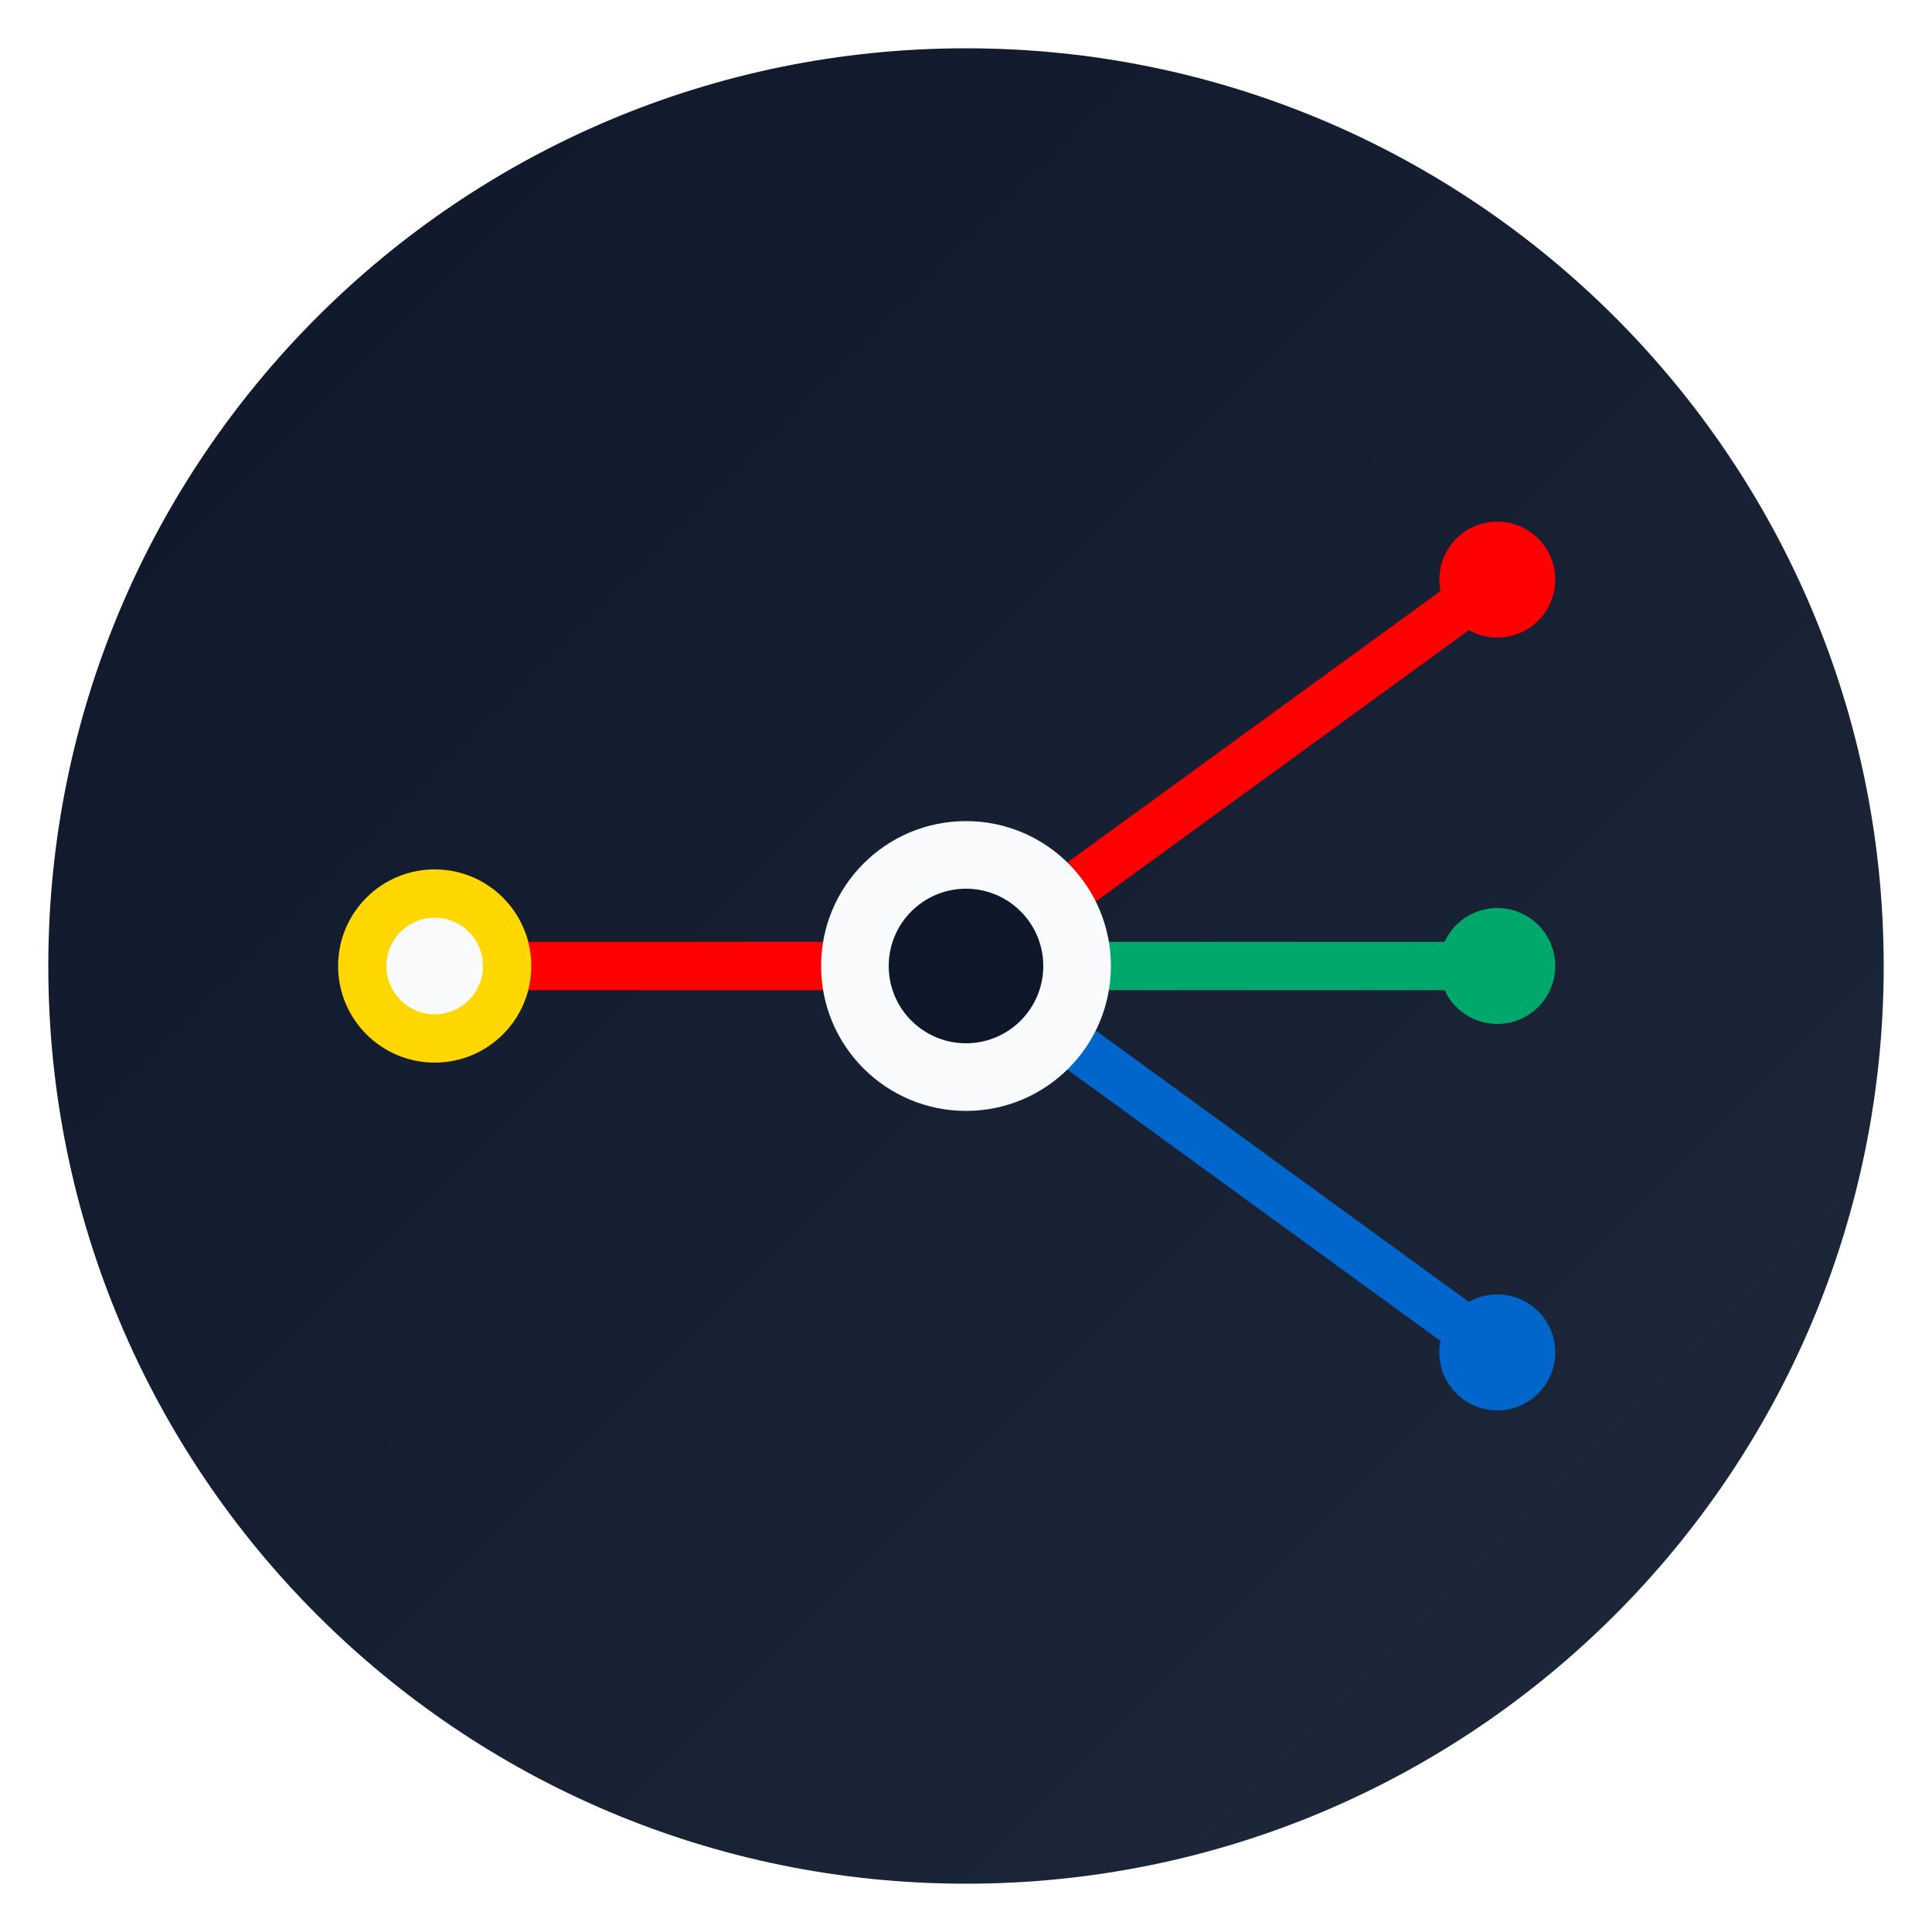
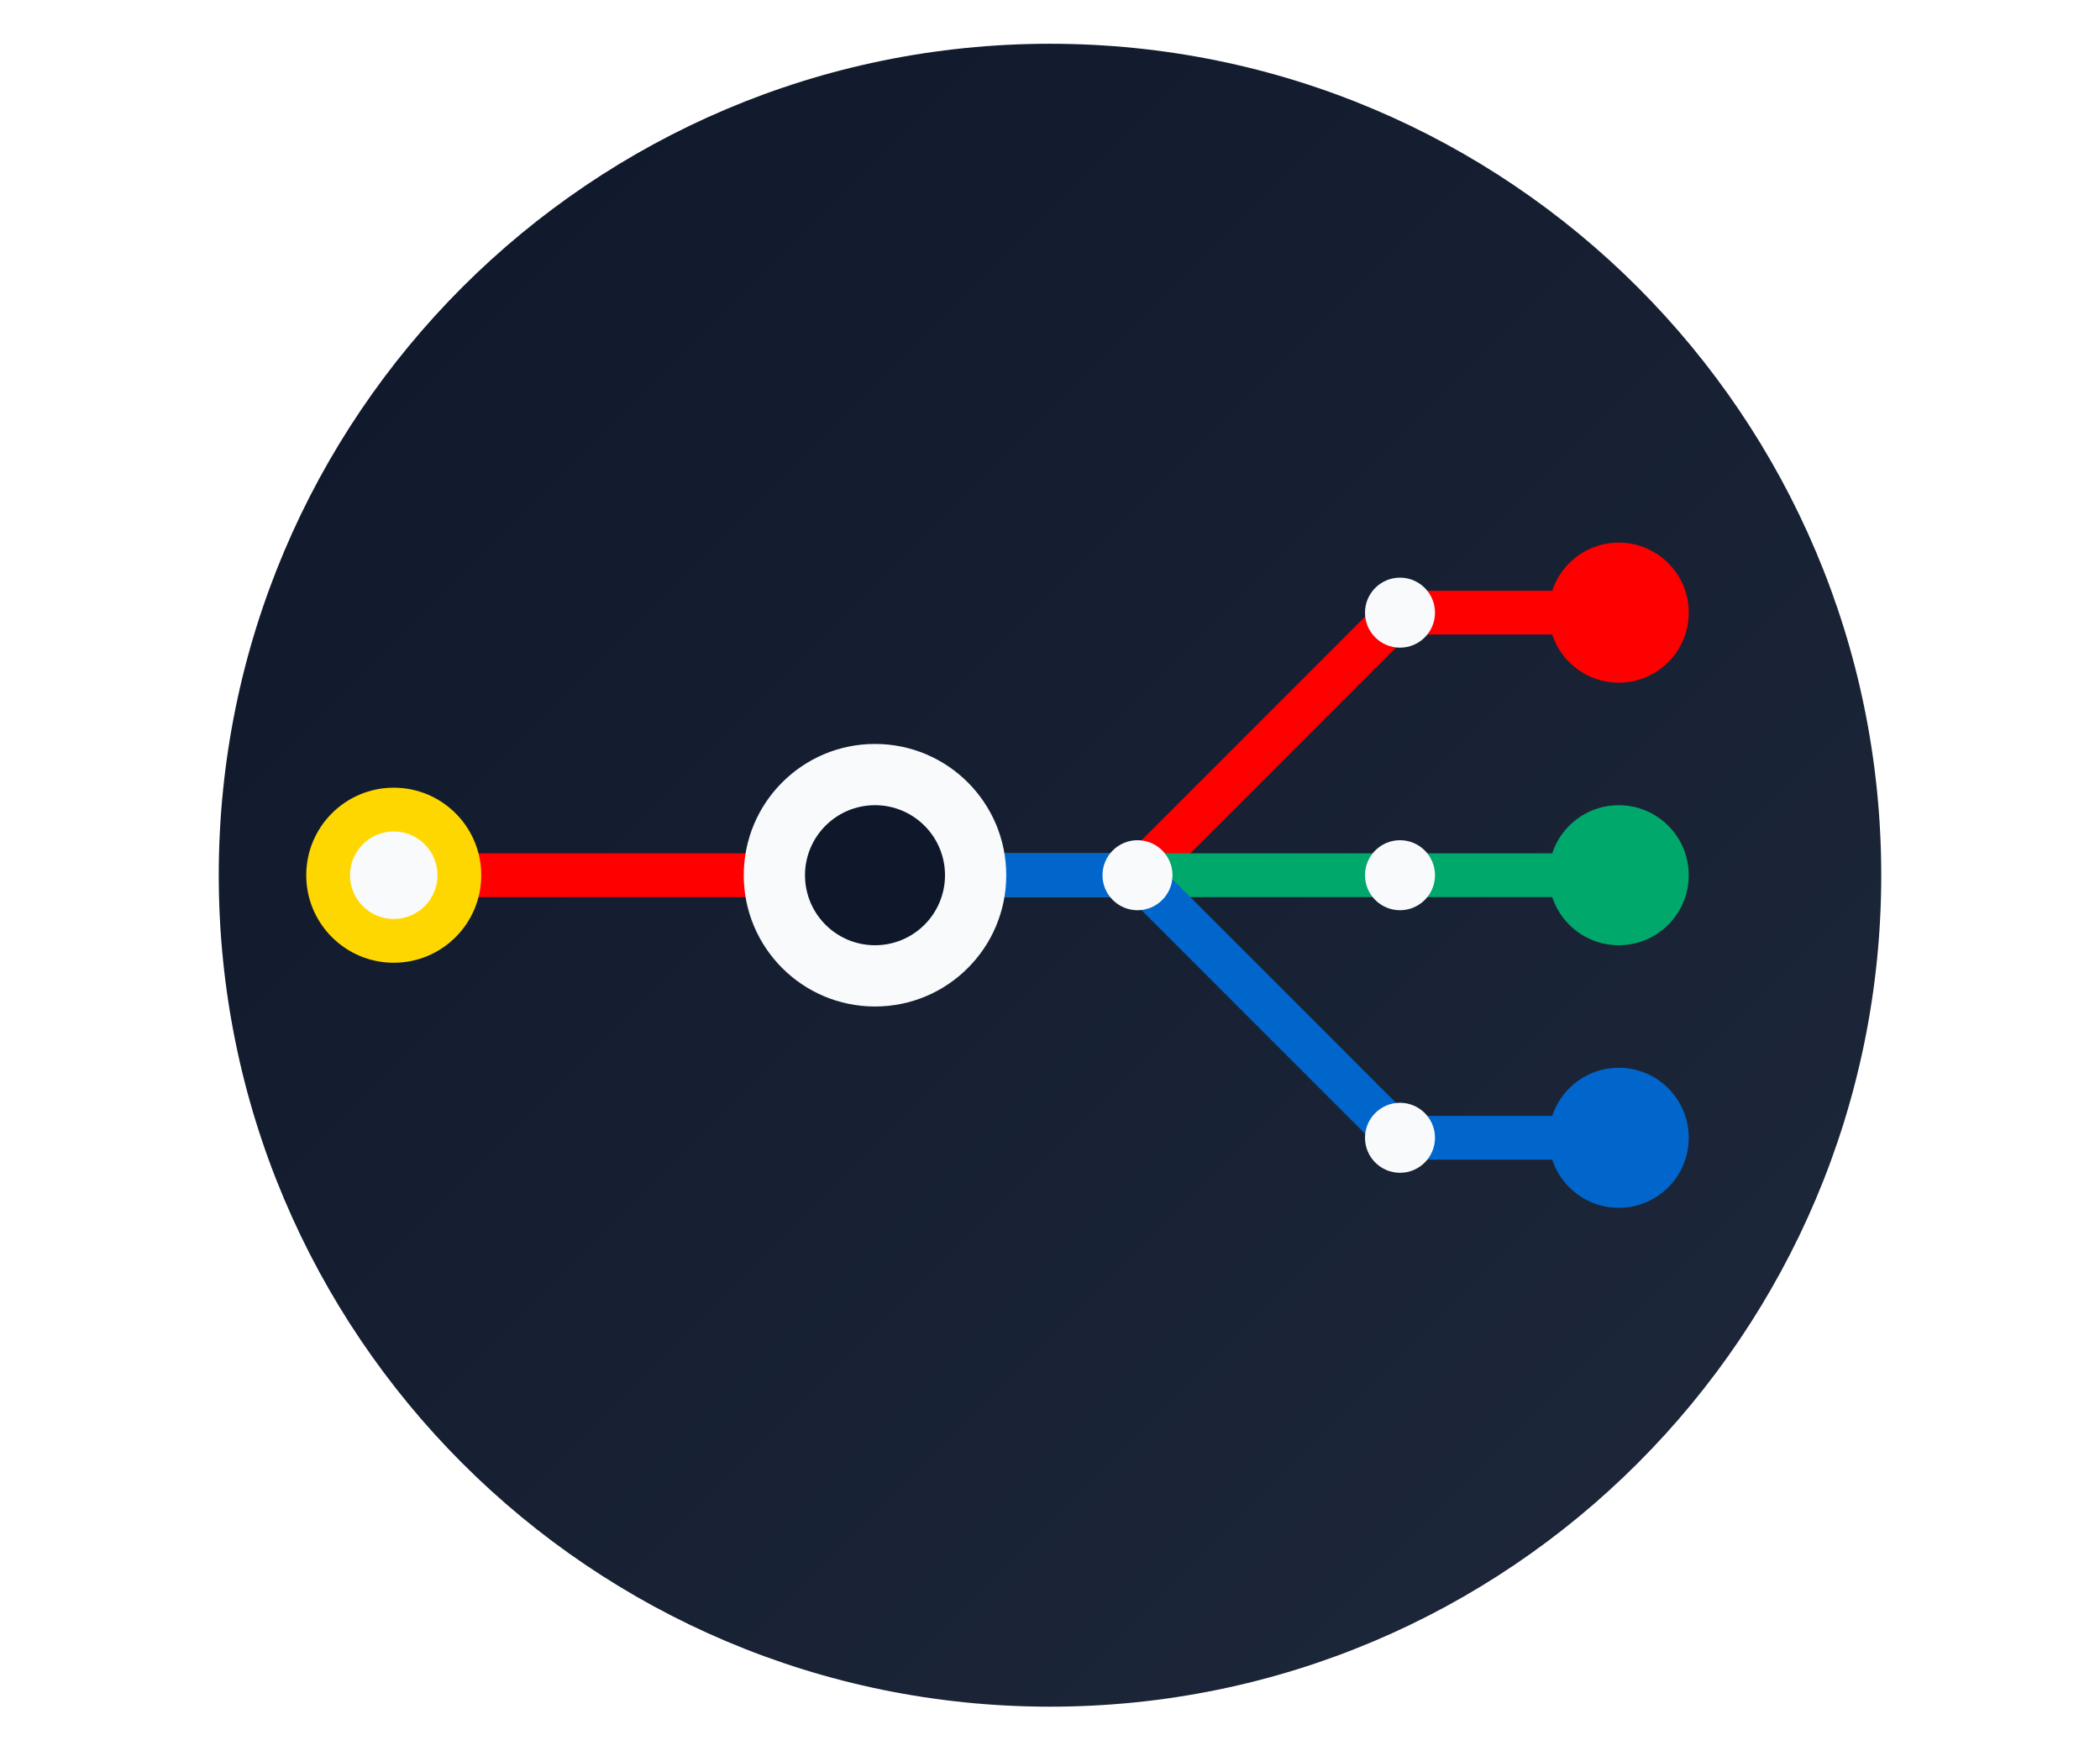
- <svg xmlns="http://www.w3.org/2000/svg" viewBox="0 0 200 200">
+ <svg xmlns="http://www.w3.org/2000/svg" viewBox="0 0 240 200">
  <defs>
    <linearGradient id="bgGradient" x1="0%" y1="0%" x2="100%" y2="100%">
      <stop offset="0%" style="stop-color:#0F172A" />
      <stop offset="100%" style="stop-color:#1E293B" />
    </linearGradient>
  </defs>
-   <circle cx="100" cy="100" r="95" fill="url(#bgGradient)" />
-   <path d="M45 100 L100 100 L155 60" stroke="#FF0000" stroke-width="5" stroke-linecap="round" fill="none" />
-   <path d="M100 100 L155 100" stroke="#00A86B" stroke-width="5" stroke-linecap="round" fill="none" />
-   <path d="M100 100 L155 140" stroke="#0066CC" stroke-width="5" stroke-linecap="round" fill="none" />
+   <circle cx="120" cy="100" r="95" fill="url(#bgGradient)" />
+   <path d="M45 100 L100 100 L130 100 L160 70 L185 70" stroke="#FF0000" stroke-width="5" stroke-linecap="round" stroke-linejoin="round" fill="none" />
+   <path d="M100 100 L130 100 L160 100 L185 100" stroke="#00A86B" stroke-width="5" stroke-linecap="round" stroke-linejoin="round" fill="none" />
+   <path d="M100 100 L130 100 L160 130 L185 130" stroke="#0066CC" stroke-width="5" stroke-linecap="round" stroke-linejoin="round" fill="none" />
  <circle cx="45" cy="100" r="10" fill="#FFD700" />
  <circle cx="45" cy="100" r="5" fill="#F8FAFC" />
-   <circle cx="155" cy="60" r="6" fill="#FF0000" />
-   <circle cx="155" cy="100" r="6" fill="#00A86B" />
-   <circle cx="155" cy="140" r="6" fill="#0066CC" />
+   <circle cx="185" cy="70" r="8" fill="#FF0000" />
+   <circle cx="185" cy="100" r="8" fill="#00A86B" />
+   <circle cx="185" cy="130" r="8" fill="#0066CC" />
+   <circle cx="130" cy="100" r="4" fill="#F8FAFC" />
+   <circle cx="160" cy="70" r="4" fill="#F8FAFC" />
+   <circle cx="160" cy="100" r="4" fill="#F8FAFC" />
+   <circle cx="160" cy="130" r="4" fill="#F8FAFC" />
  <circle cx="100" cy="100" r="15" fill="#F8FAFC" />
  <circle cx="100" cy="100" r="8" fill="#0F172A" />
</svg>
